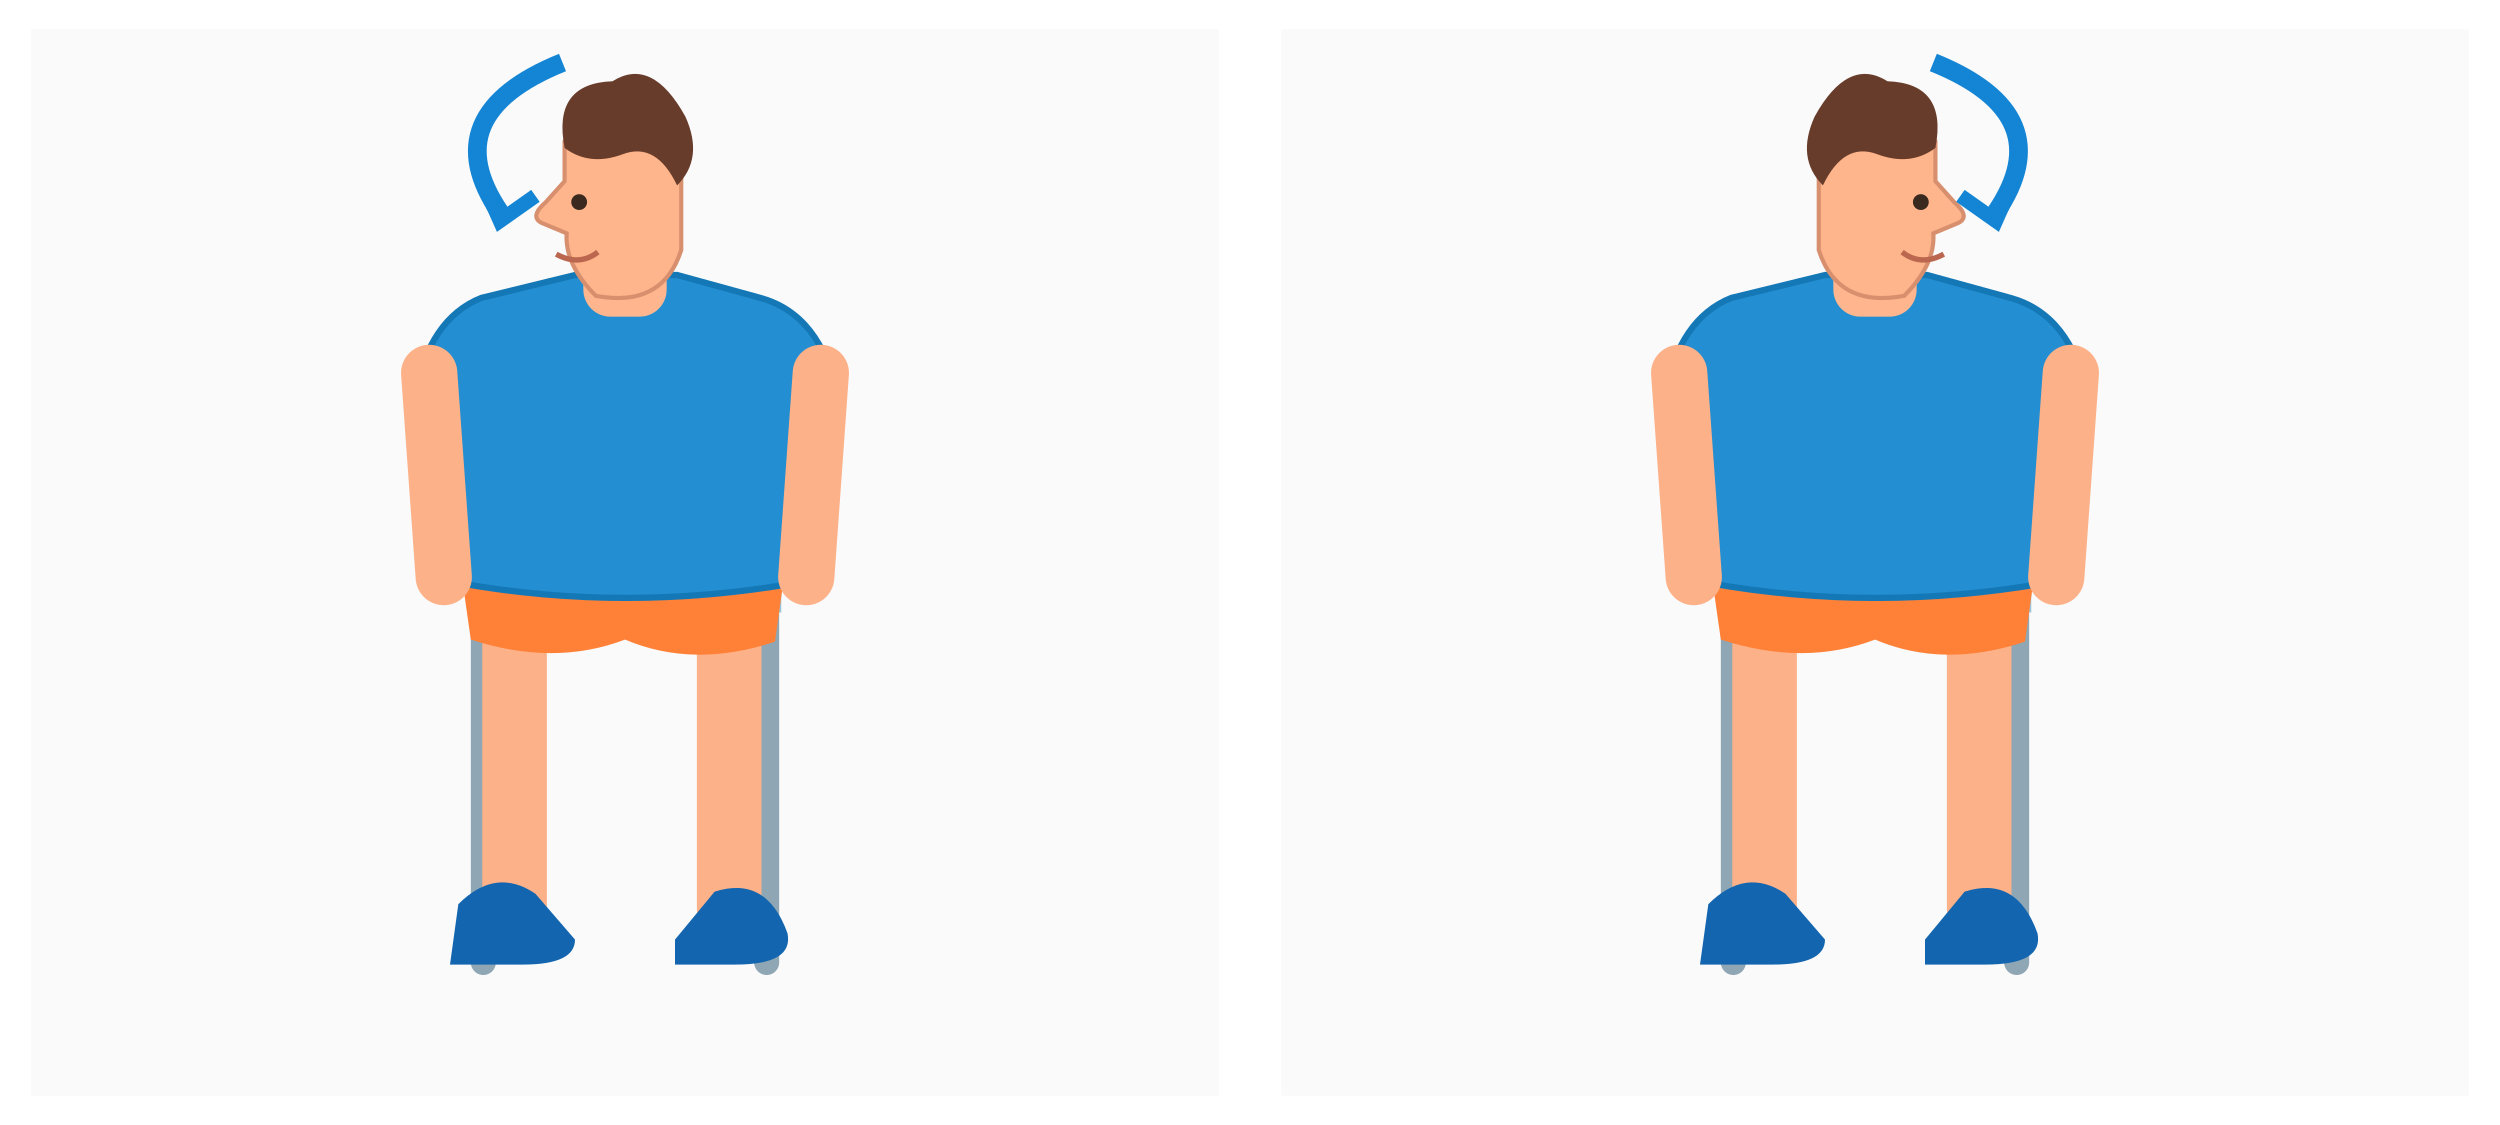
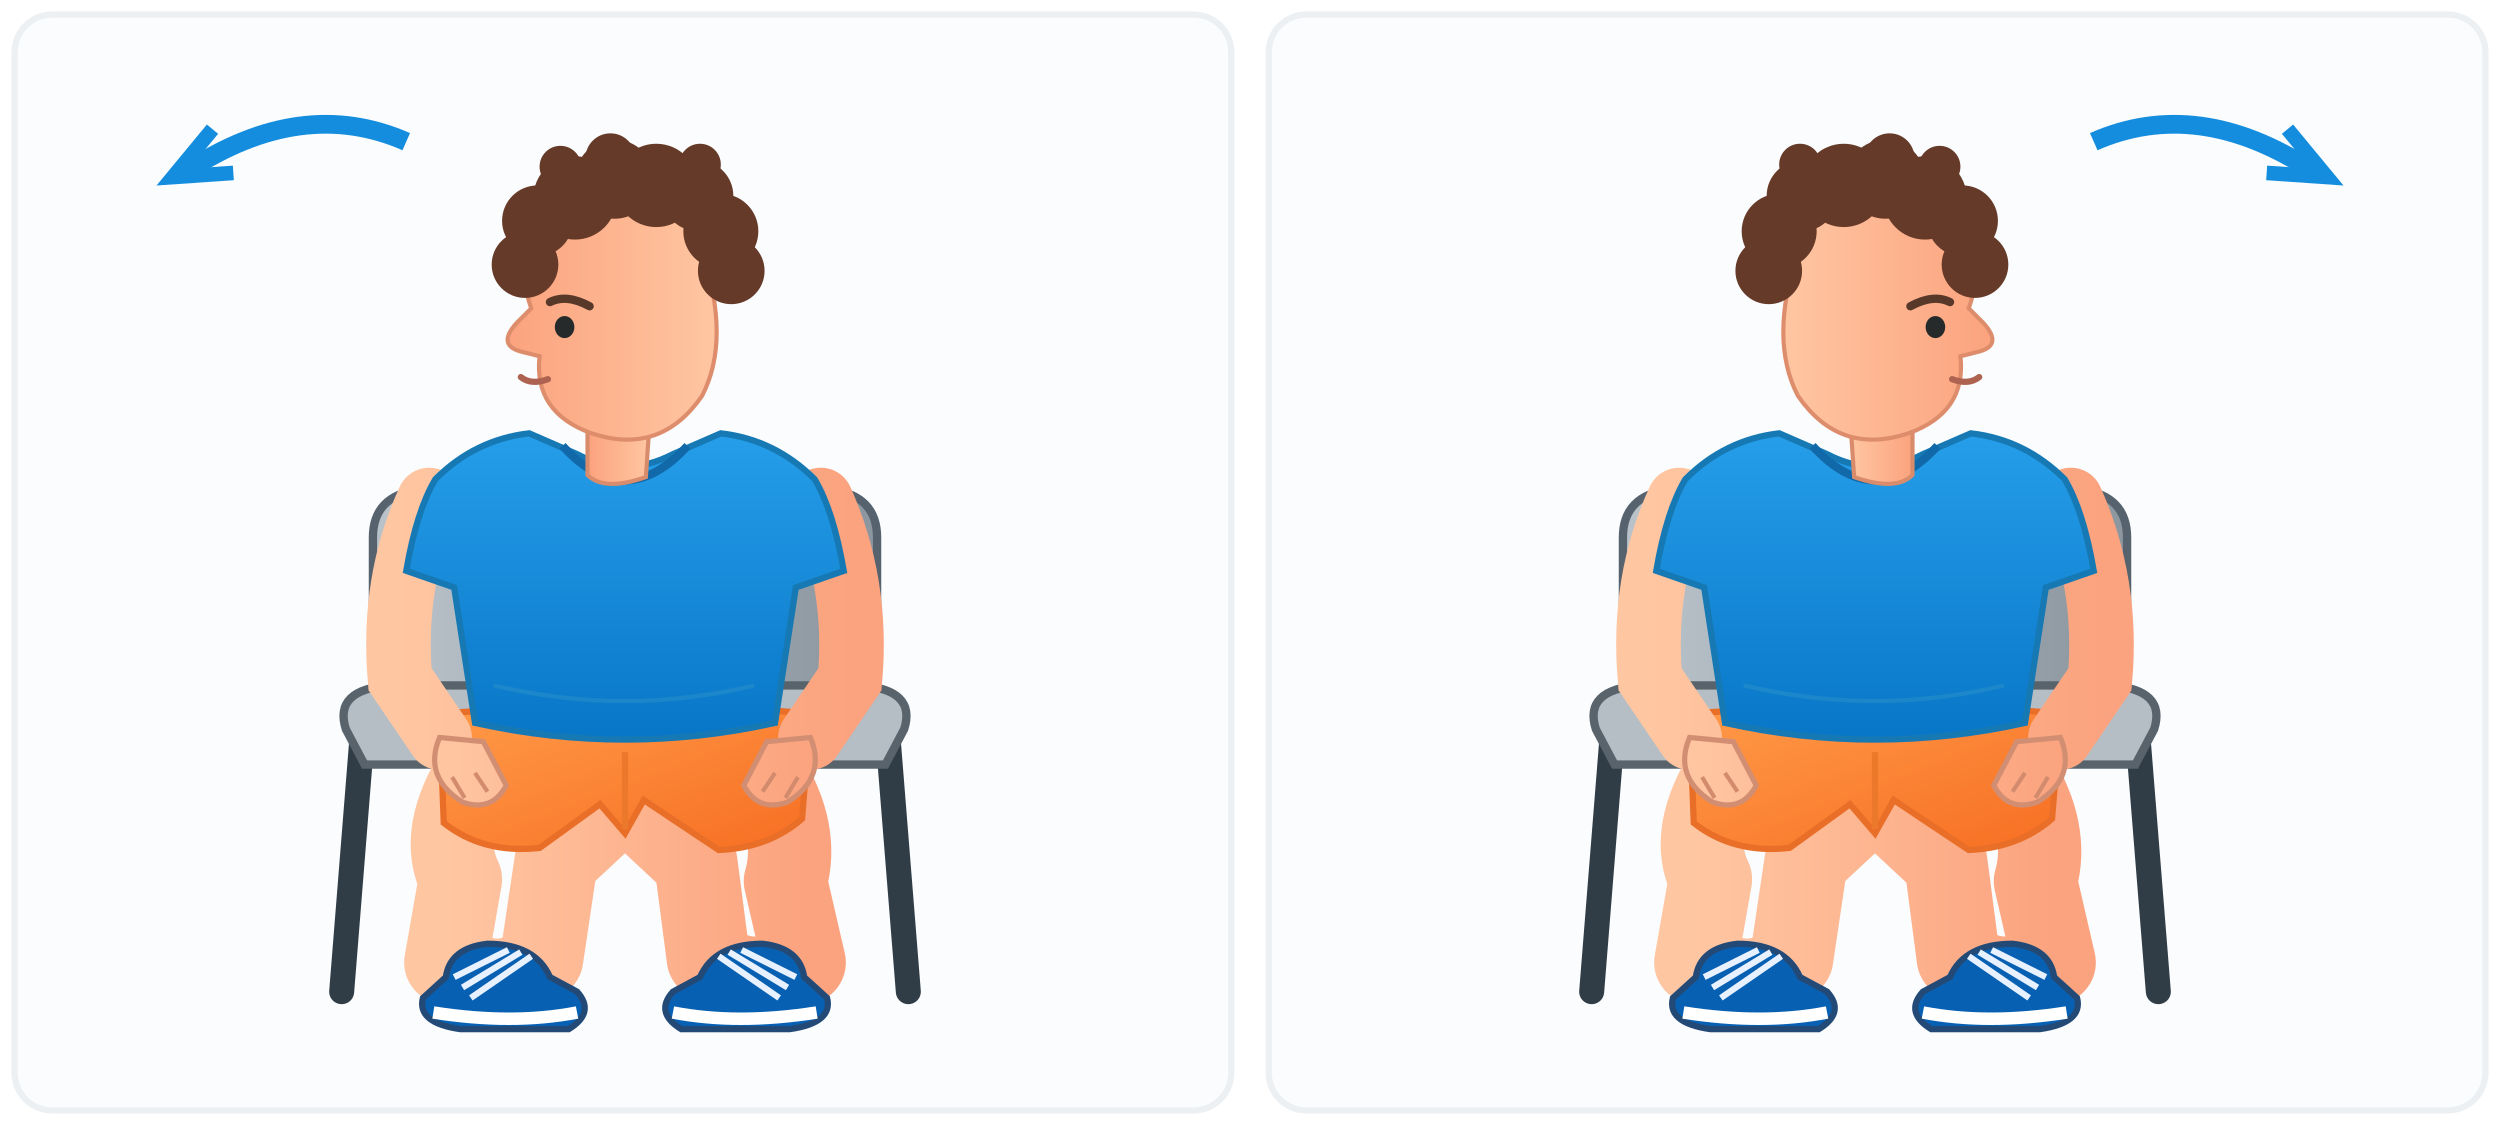
<svg xmlns="http://www.w3.org/2000/svg" width="1200" height="540" viewBox="0 0 1200 540">
+   <defs>
+     <linearGradient id="shirt" x1="0" x2="0" y1="0" y2="1">
+       <stop stop-color="#269ee9" />
+       <stop offset="1" stop-color="#0876c7" />
+     </linearGradient>
+     <linearGradient id="pants" x1="0" x2="1" y1="0" y2="1">
+       <stop stop-color="#ff9a48" />
+       <stop offset="1" stop-color="#f76e22" />
+     </linearGradient>
+     <linearGradient id="skin" x1="0" x2="1">
+       <stop stop-color="#ffc6a2" />
+       <stop offset="1" stop-color="#fba37e" />
+     </linearGradient>
+     <linearGradient id="chair" x1="0" x2="1">
+       <stop stop-color="#bac3ca" />
+       <stop offset="1" stop-color="#8c969f" />
+     </linearGradient>
+   </defs>
  <rect width="1200" height="540" fill="white" />
-   <rect x="15" y="14" width="570" height="512" fill="#fafafa" />
-   <rect x="615" y="14" width="570" height="512" fill="#fafafa" />
+   <rect x="7" y="7" width="584" height="526" rx="18" fill="#fafcfe" stroke="#edf0f3" stroke-width="3" />
+   <rect x="609" y="7" width="584" height="526" rx="18" fill="#fafcfe" stroke="#edf0f3" stroke-width="3" />
  <g transform="translate(300 0)">
-     <path d="M-68 291V462 M68 291V462" stroke="#8fa7b4" stroke-width="12" stroke-linecap="round" />
-     <path d="M-75 222h150v72h-150z" fill="#9ac5d3" />
-     <path d="M66 155h18v125H66z" fill="#9ac5d3" />
-     <path d="M-53 288v148 M50 288v148" stroke="#fdb189" stroke-width="31" stroke-linecap="round" />
-     <path d="M-80 434q18-18 37-5l19 22q0 12-25 12h-35zM24 451l19-23q25-8 35 20 3 15-25 15H24z" fill="#1265ae" />
-     <path d="M-80 265Q0 249 78 265L72 308Q33 321 0 307Q-34 320-74 307z" fill="#ff8138" />
-     <path d="M-69 143Q-94 153-101 190l22 90q79 14 160 0l21-90Q94 151 65 143L25 132h-49z" fill="#238ed1" stroke="#1478b7" stroke-width="3" />
-     <path d="M-94 179L-87 277M94 179L87 277" stroke="#fdb189" stroke-width="27" stroke-linecap="round" />
-     <rect x="-20" y="108" width="40" height="44" rx="13" fill="#ffb68e" />
-     <g transform="translate(0 105)">
-       <g>
-         <path d="M-29-37 Q4-61 27-31 L27 15 Q18 43-14 37 Q-29 22-28 7 L-40 2 Q-46-1-38-8 L-29-18Z" fill="#ffb58b" stroke="#d78f6e" stroke-width="2" />
-         <path d="M-29-34Q-35-65-6-66Q13-78 29-49Q38-29 25-16Q15-37-1-31Q-17-25-29-34Z" fill="#683c2a" />
-         <circle cx="-22" cy="-8" r="3.8" fill="#39291f" />
-         <path d="M-33 17Q-22 23-13 16" stroke="#bb664e" stroke-width="2.6" fill="none" />
+     <g>
+       <path d="M-126 351L-136 476M126 351L136 476" stroke="#303d47" stroke-width="12" stroke-linecap="round" />
+       <path d="M-121 258Q-121 238-99 235H99Q121 238 121 258V339H-121Z" fill="url(#chair)" stroke="#56636e" stroke-width="4" />
+       <path d="M-134 350Q-140 331-113 329H113Q140 331 134 350L125 367H-125Z" fill="#b5bdc5" stroke="#58636c" stroke-width="4" />
+       <path d="M-70 369Q-90 400-79 422L-86 462Q-57 480-40 460L-33 413L-4 386M67 372Q84 399 77 423L86 462Q59 478 40 460L34 414L4 386" fill="none" stroke="url(#skin)" stroke-width="40" stroke-linecap="round" stroke-linejoin="round" />
+       <path d="M-89 343Q-51 337 0 354Q48 336 89 343L85 393Q69 407 45 408L9 384L0 400L-12 386L-41 407Q-68 410-87 395Z" fill="url(#pants)" stroke="#e96e27" stroke-width="3" />
+       <path d="M0 361L0 398" stroke="#ec782c" stroke-width="3" />
+       <g transform="translate(-60 471) scale(-1 1)">
+         <path d="M-24-2Q-17-18 6-18Q24-16 26-2L37 8Q40 20 19 23H-33Q-46 15-37 5Z" fill="#0860b2" stroke="#234a76" stroke-width="3" />
+         <path d="M-37 15Q-6 21 32 15" fill="none" stroke="white" stroke-width="6" />
+         <path d="M-15-12L14 8M-10-14L18 3M-4-15L22-2" stroke="#e7f1ff" stroke-width="3" />
+       </g>
+       <g transform="translate(60 471) scale(1 1)">
+         <path d="M-24-2Q-17-18 6-18Q24-16 26-2L37 8Q40 20 19 23H-33Q-46 15-37 5Z" fill="#0860b2" stroke="#234a76" stroke-width="3" />
+         <path d="M-37 15Q-6 21 32 15" fill="none" stroke="white" stroke-width="6" />
+         <path d="M-15-12L14 8M-10-14L18 3M-4-15L22-2" stroke="#e7f1ff" stroke-width="3" />
+       </g>
+       <path d="M-94 240Q-112 279-108 326L-89 354M94 240Q112 280 108 326L89 354" fill="none" stroke="url(#skin)" stroke-width="31" stroke-linecap="round" />
+       <path d="M-46 208Q-72 211-91 230Q-100 245-105 274L-82 282L-72 347Q0 363 72 347L82 282L105 274Q100 245 91 230Q72 211 46 208L23 218Q0 230-23 218Z" fill="url(#shirt)" stroke="#1679b4" stroke-width="3" />
+       <path d="M-30 214Q0 247 30 214" stroke="#1169a9" stroke-width="4" fill="none" />
+       <path d="M-63 329Q0 344 62 329" stroke="#248ec9" stroke-width="2" opacity=".65" fill="none" />
+       <path d="M-89 354Q-97 373-78 385Q-64 390-57 377L-68 356Z M89 354Q97 373 78 385Q64 390 57 377L68 356Z" fill="url(#skin)" stroke="#d28e72" stroke-width="2.5" />
+       <path d="M-83 373l6 10m5-12l6 9M83 373l-6 10m-5-12l-6 9" stroke="#d38b6e" stroke-width="2" />
+       <g transform="translate(0 146) scale(-1 1)">
+         <path d="M-12 54L-10 83Q10 90 18 82L18 53Z" fill="url(#skin)" stroke="#d98c6b" stroke-width="2" />
+         <path d="M-37-25Q-29-54 2-57Q34-59 46-28Q51-15 45 2L52 9Q62 20 49 23L41 25Q44 52 16 62Q-17 73-37 44Q-51 17-37-25Z" fill="url(#skin)" stroke="#dd8d6b" stroke-width="2" />
+         <circle cx="-46" cy="-35" r="18" fill="#663a28" />
+         <circle cx="-35" cy="-52" r="17" fill="#663a28" />
+         <circle cx="-15" cy="-57" r="20" fill="#663a28" />
+         <circle cx="5" cy="-60" r="19" fill="#663a28" />
+         <circle cx="24" cy="-51" r="20" fill="#663a28" />
+         <circle cx="42" cy="-40" r="17" fill="#663a28" />
+         <circle cx="48" cy="-19" r="16" fill="#663a28" />
+         <circle cx="-51" cy="-16" r="16" fill="#663a28" />
+         <circle cx="-36" cy="-67" r="10" fill="#663a28" />
+         <circle cx="7" cy="-70" r="12" fill="#663a28" />
+         <circle cx="31" cy="-66" r="10" fill="#663a28" />
+         <path d="M17 1q11-6 19-2" fill="none" stroke="#583829" stroke-width="4" stroke-linecap="round" />
+         <ellipse cx="29" cy="11" rx="4.7" ry="5.3" fill="#272a2b" />
+         <path d="M37 36q8 3 13-1" stroke="#ad6350" stroke-width="3" fill="none" stroke-linecap="round" />
      </g>
    </g>
  </g>
  <g transform="translate(900 0)">
-     <path d="M-68 291V462 M68 291V462" stroke="#8fa7b4" stroke-width="12" stroke-linecap="round" />
-     <path d="M-75 222h150v72h-150z" fill="#9ac5d3" />
-     <path d="M66 155h18v125H66z" fill="#9ac5d3" />
-     <path d="M-53 288v148 M50 288v148" stroke="#fdb189" stroke-width="31" stroke-linecap="round" />
-     <path d="M-80 434q18-18 37-5l19 22q0 12-25 12h-35zM24 451l19-23q25-8 35 20 3 15-25 15H24z" fill="#1265ae" />
-     <path d="M-80 265Q0 249 78 265L72 308Q33 321 0 307Q-34 320-74 307z" fill="#ff8138" />
-     <path d="M-69 143Q-94 153-101 190l22 90q79 14 160 0l21-90Q94 151 65 143L25 132h-49z" fill="#238ed1" stroke="#1478b7" stroke-width="3" />
-     <path d="M-94 179L-87 277M94 179L87 277" stroke="#fdb189" stroke-width="27" stroke-linecap="round" />
-     <rect x="-20" y="108" width="40" height="44" rx="13" fill="#ffb68e" />
-     <g transform="translate(0 105)">
-       <g transform="scale(-1 1)">
-         <path d="M-29-37 Q4-61 27-31 L27 15 Q18 43-14 37 Q-29 22-28 7 L-40 2 Q-46-1-38-8 L-29-18Z" fill="#ffb58b" stroke="#d78f6e" stroke-width="2" />
-         <path d="M-29-34Q-35-65-6-66Q13-78 29-49Q38-29 25-16Q15-37-1-31Q-17-25-29-34Z" fill="#683c2a" />
-         <circle cx="-22" cy="-8" r="3.8" fill="#39291f" />
-         <path d="M-33 17Q-22 23-13 16" stroke="#bb664e" stroke-width="2.6" fill="none" />
+     <g>
+       <path d="M-126 351L-136 476M126 351L136 476" stroke="#303d47" stroke-width="12" stroke-linecap="round" />
+       <path d="M-121 258Q-121 238-99 235H99Q121 238 121 258V339H-121Z" fill="url(#chair)" stroke="#56636e" stroke-width="4" />
+       <path d="M-134 350Q-140 331-113 329H113Q140 331 134 350L125 367H-125Z" fill="#b5bdc5" stroke="#58636c" stroke-width="4" />
+       <path d="M-70 369Q-90 400-79 422L-86 462Q-57 480-40 460L-33 413L-4 386M67 372Q84 399 77 423L86 462Q59 478 40 460L34 414L4 386" fill="none" stroke="url(#skin)" stroke-width="40" stroke-linecap="round" stroke-linejoin="round" />
+       <path d="M-89 343Q-51 337 0 354Q48 336 89 343L85 393Q69 407 45 408L9 384L0 400L-12 386L-41 407Q-68 410-87 395Z" fill="url(#pants)" stroke="#e96e27" stroke-width="3" />
+       <path d="M0 361L0 398" stroke="#ec782c" stroke-width="3" />
+       <g transform="translate(-60 471) scale(-1 1)">
+         <path d="M-24-2Q-17-18 6-18Q24-16 26-2L37 8Q40 20 19 23H-33Q-46 15-37 5Z" fill="#0860b2" stroke="#234a76" stroke-width="3" />
+         <path d="M-37 15Q-6 21 32 15" fill="none" stroke="white" stroke-width="6" />
+         <path d="M-15-12L14 8M-10-14L18 3M-4-15L22-2" stroke="#e7f1ff" stroke-width="3" />
+       </g>
+       <g transform="translate(60 471) scale(1 1)">
+         <path d="M-24-2Q-17-18 6-18Q24-16 26-2L37 8Q40 20 19 23H-33Q-46 15-37 5Z" fill="#0860b2" stroke="#234a76" stroke-width="3" />
+         <path d="M-37 15Q-6 21 32 15" fill="none" stroke="white" stroke-width="6" />
+         <path d="M-15-12L14 8M-10-14L18 3M-4-15L22-2" stroke="#e7f1ff" stroke-width="3" />
+       </g>
+       <path d="M-94 240Q-112 279-108 326L-89 354M94 240Q112 280 108 326L89 354" fill="none" stroke="url(#skin)" stroke-width="31" stroke-linecap="round" />
+       <path d="M-46 208Q-72 211-91 230Q-100 245-105 274L-82 282L-72 347Q0 363 72 347L82 282L105 274Q100 245 91 230Q72 211 46 208L23 218Q0 230-23 218Z" fill="url(#shirt)" stroke="#1679b4" stroke-width="3" />
+       <path d="M-30 214Q0 247 30 214" stroke="#1169a9" stroke-width="4" fill="none" />
+       <path d="M-63 329Q0 344 62 329" stroke="#248ec9" stroke-width="2" opacity=".65" fill="none" />
+       <path d="M-89 354Q-97 373-78 385Q-64 390-57 377L-68 356Z M89 354Q97 373 78 385Q64 390 57 377L68 356Z" fill="url(#skin)" stroke="#d28e72" stroke-width="2.5" />
+       <path d="M-83 373l6 10m5-12l6 9M83 373l-6 10m-5-12l-6 9" stroke="#d38b6e" stroke-width="2" />
+       <g transform="translate(0 146) ">
+         <path d="M-12 54L-10 83Q10 90 18 82L18 53Z" fill="url(#skin)" stroke="#d98c6b" stroke-width="2" />
+         <path d="M-37-25Q-29-54 2-57Q34-59 46-28Q51-15 45 2L52 9Q62 20 49 23L41 25Q44 52 16 62Q-17 73-37 44Q-51 17-37-25Z" fill="url(#skin)" stroke="#dd8d6b" stroke-width="2" />
+         <circle cx="-46" cy="-35" r="18" fill="#663a28" />
+         <circle cx="-35" cy="-52" r="17" fill="#663a28" />
+         <circle cx="-15" cy="-57" r="20" fill="#663a28" />
+         <circle cx="5" cy="-60" r="19" fill="#663a28" />
+         <circle cx="24" cy="-51" r="20" fill="#663a28" />
+         <circle cx="42" cy="-40" r="17" fill="#663a28" />
+         <circle cx="48" cy="-19" r="16" fill="#663a28" />
+         <circle cx="-51" cy="-16" r="16" fill="#663a28" />
+         <circle cx="-36" cy="-67" r="10" fill="#663a28" />
+         <circle cx="7" cy="-70" r="12" fill="#663a28" />
+         <circle cx="31" cy="-66" r="10" fill="#663a28" />
+         <path d="M17 1q11-6 19-2" fill="none" stroke="#583829" stroke-width="4" stroke-linecap="round" />
+         <ellipse cx="29" cy="11" rx="4.7" ry="5.3" fill="#272a2b" />
+         <path d="M37 36q8 3 13-1" stroke="#ad6350" stroke-width="3" fill="none" stroke-linecap="round" />
      </g>
    </g>
  </g>
-   <path d="M270 30Q208 55 240 102M928 30Q990 55 958 102" fill="none" stroke="#1485d5" stroke-width="9" />
-   <path d="M232 88l8 18 17-12M941 94l17 12 8-18" fill="none" stroke="#1485d5" stroke-width="7" />
+   <path d="M90 82Q145 46 195 68" fill="none" stroke="#148dde" stroke-width="9" />
+   <path d="M102 62L83 85L112 83" fill="none" stroke="#148dde" stroke-width="7" />
+   <path d="M1005 68Q1055 46 1110 82" fill="none" stroke="#148dde" stroke-width="9" />
+   <path d="M1088 83L1117 85L1098 62" fill="none" stroke="#148dde" stroke-width="7" />
</svg>
